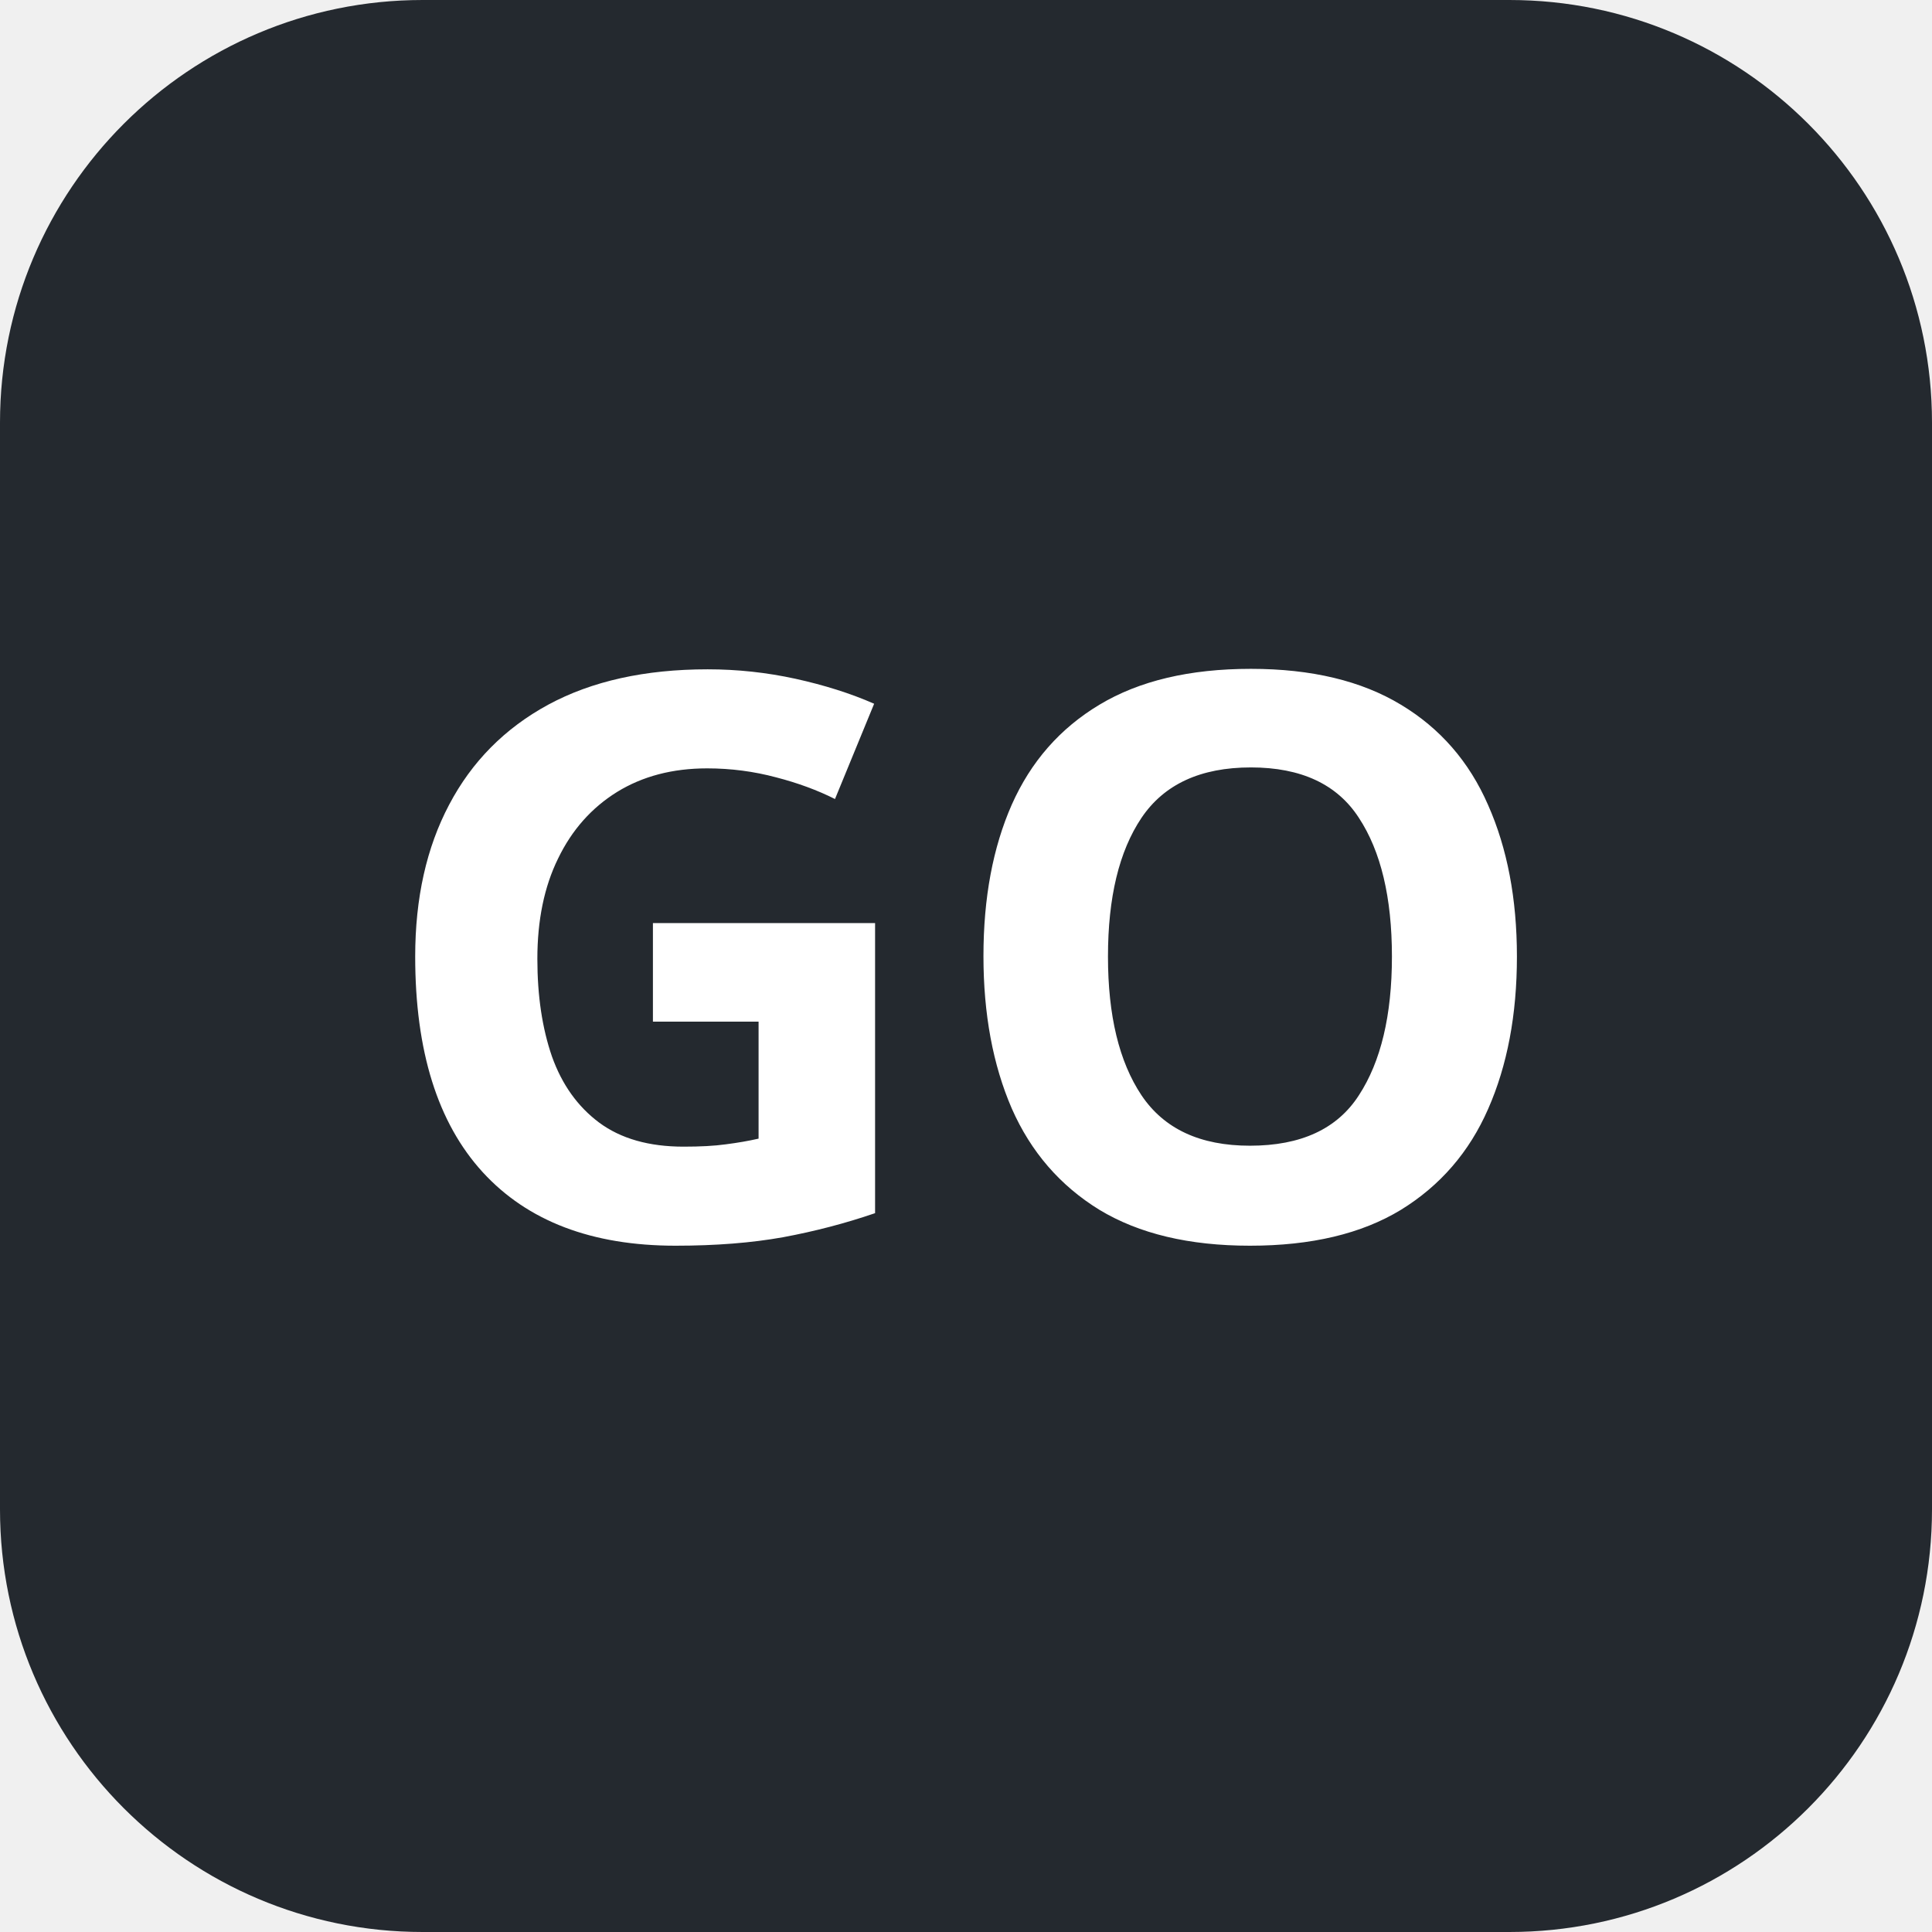
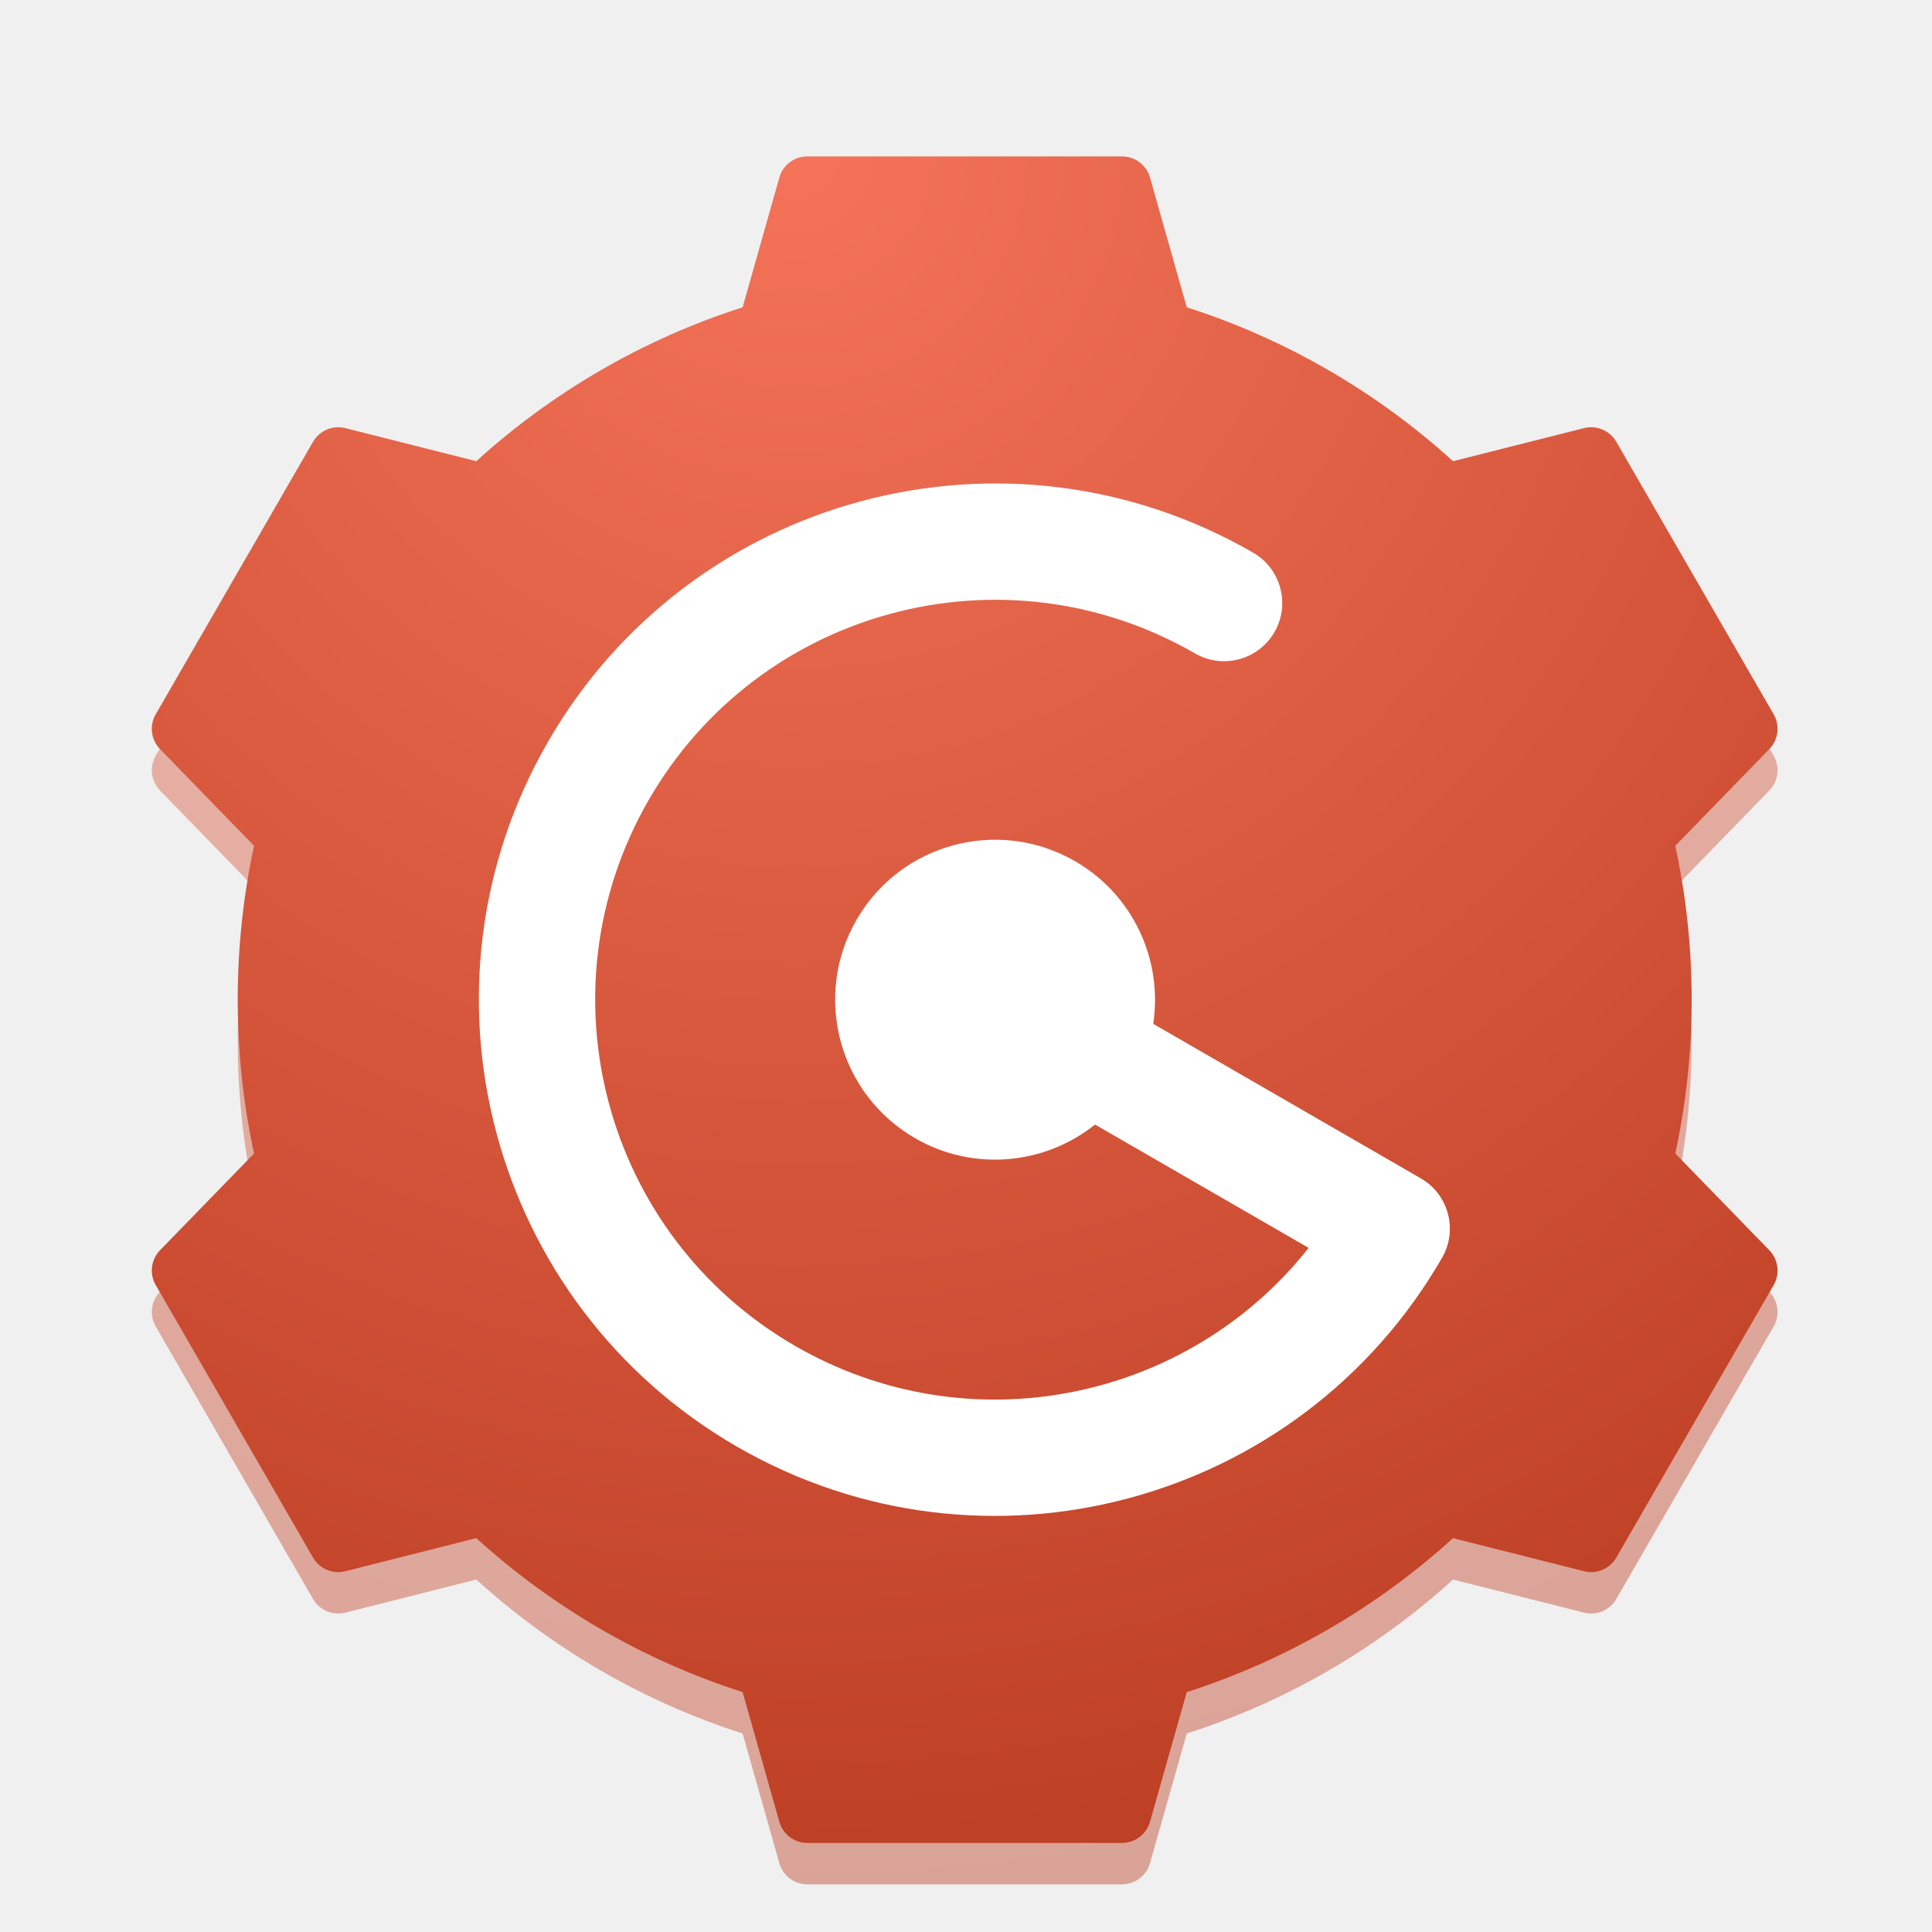
- <svg xmlns="http://www.w3.org/2000/svg" viewBox="0 0 64 64" role="img" aria-label="Gogs">
-   <rect width="64" height="64" rx="14" fill="#24292f" />
-   <text x="32" y="41" text-anchor="middle" font-family="sans-serif" font-size="26" font-weight="700" fill="#ffffff">GO</text>
+ <svg xmlns="http://www.w3.org/2000/svg" role="img" viewBox="45 38 420 420">
+   <defs>
+     <radialGradient id="gogs-1" cx="39.607%" cy="0%" r="103.741%" fx="39.607%" fy="0%" gradientTransform="translate(.396066,0),scale(1,.963941),rotate(90),translate(-.396066,0)">
+       <stop stop-color="#F47359" offset="0%" />
+       <stop stop-color="#BE4025" offset="100%" />
+     </radialGradient>
+   </defs>
+   <g stroke="none" stroke-width="1" fill="none" fill-rule="evenodd">
+     <g transform="translate(-72, -40)">
+       <g transform="translate(72, 40)">
+         <path d="M100.22 297.77C97.9 286.99 96.68 275.8 96.68 264.32 96.68 252.85 97.9 241.66 100.22 230.87L79.79 209.85C77.82 207.82 77.43 204.73 78.85 202.28L113.05 143.04C114.47 140.59 117.33 139.38 120.08 140.07L148.54 147.26C165.04 132.29 184.71 120.76 206.44 113.8L214.42 85.6C215.19 82.88 217.68 81 220.51 81L288.92 81C291.74 81 294.23 82.88 295 85.6L302.99 113.8C324.71 120.76 344.39 132.29 360.88 147.26L389.35 140.07C392.09 139.38 394.96 140.59 396.37 143.04L430.58 202.28C431.99 204.73 431.6 207.82 429.63 209.85L409.2 230.87C411.52 241.66 412.75 252.85 412.75 264.32 412.75 275.8 411.52 286.99 409.2 297.77L429.63 318.79C431.6 320.82 431.99 323.91 430.58 326.36L396.37 385.61C394.96 388.05 392.09 389.27 389.35 388.57L360.88 381.38C344.39 396.35 324.71 407.89 302.99 414.85L295 443.04C294.23 445.76 291.74 447.64 288.92 447.64L220.51 447.64C217.68 447.64 215.19 445.76 214.42 443.04L206.44 414.85C184.71 407.89 165.04 396.35 148.54 381.38L120.08 388.57C117.33 389.27 114.47 388.05 113.05 385.61L78.85 326.36C77.43 323.91 77.82 320.82 79.79 318.79L100.22 297.77Z" fill="url(#gogs-1)" opacity=".44" />
+         <path d="M100.22 288.77C97.9 277.99 96.68 266.8 96.68 255.32 96.68 243.85 97.9 232.66 100.22 221.87L79.79 200.85C77.82 198.82 77.43 195.73 78.85 193.28L113.05 134.04C114.47 131.59 117.33 130.38 120.08 131.07L148.54 138.26C165.04 123.29 184.71 111.76 206.44 104.8L214.42 76.6C215.19 73.88 217.68 72 220.51 72L288.92 72C291.74 72 294.23 73.88 295 76.6L302.99 104.8C324.71 111.76 344.39 123.29 360.88 138.26L389.35 131.07C392.09 130.38 394.96 131.59 396.37 134.04L430.58 193.28C431.99 195.73 431.6 198.82 429.63 200.85L409.2 221.87C411.52 232.66 412.75 243.85 412.75 255.32 412.75 266.8 411.52 277.99 409.2 288.77L429.63 309.79C431.6 311.82 431.99 314.91 430.58 317.36L396.37 376.61C394.96 379.05 392.09 380.27 389.35 379.57L360.88 372.38C344.39 387.35 324.71 398.89 302.99 405.85L295 434.04C294.23 436.76 291.74 438.64 288.92 438.64L220.51 438.64C217.68 438.64 215.19 436.76 214.42 434.04L206.44 405.85C184.71 398.89 165.04 387.35 148.54 372.38L120.08 379.57C117.33 380.27 114.47 379.05 113.05 376.61L78.85 317.36C77.43 314.91 77.82 311.82 79.79 309.79L100.22 288.77Z" fill="url(#gogs-1)" />
+         <g transform="translate(148.043, 141.536)" fill="#FFFFFF" fill-rule="nonzero">
+           <path d="M135.01 140.93C124.16 149.62 108.66 151.27 95.89 143.9 79.26 134.29 73.57 113.03 83.17 96.4 92.77 79.77 114.03 74.07 130.66 83.68 143.43 91.05 149.75 105.29 147.66 119.04L205.82 152.62C211.87 156.11 213.94 163.84 210.45 169.89 179.47 223.56 110.84 241.94 57.18 210.96 3.51 179.97-14.88 111.35 16.11 57.68 47.09 4.02 115.71-14.37 169.38 16.61 175.43 20.1 177.5 27.84 174.01 33.88 170.52 39.93 162.78 42 156.74 38.51 115.16 14.51 62.01 28.75 38 70.33 14 111.9 28.25 165.06 69.82 189.06 107.67 210.92 155.13 201.06 181.44 167.74L135.01 140.93Z" />
+         </g>
+       </g>
+     </g>
+   </g>
</svg>
